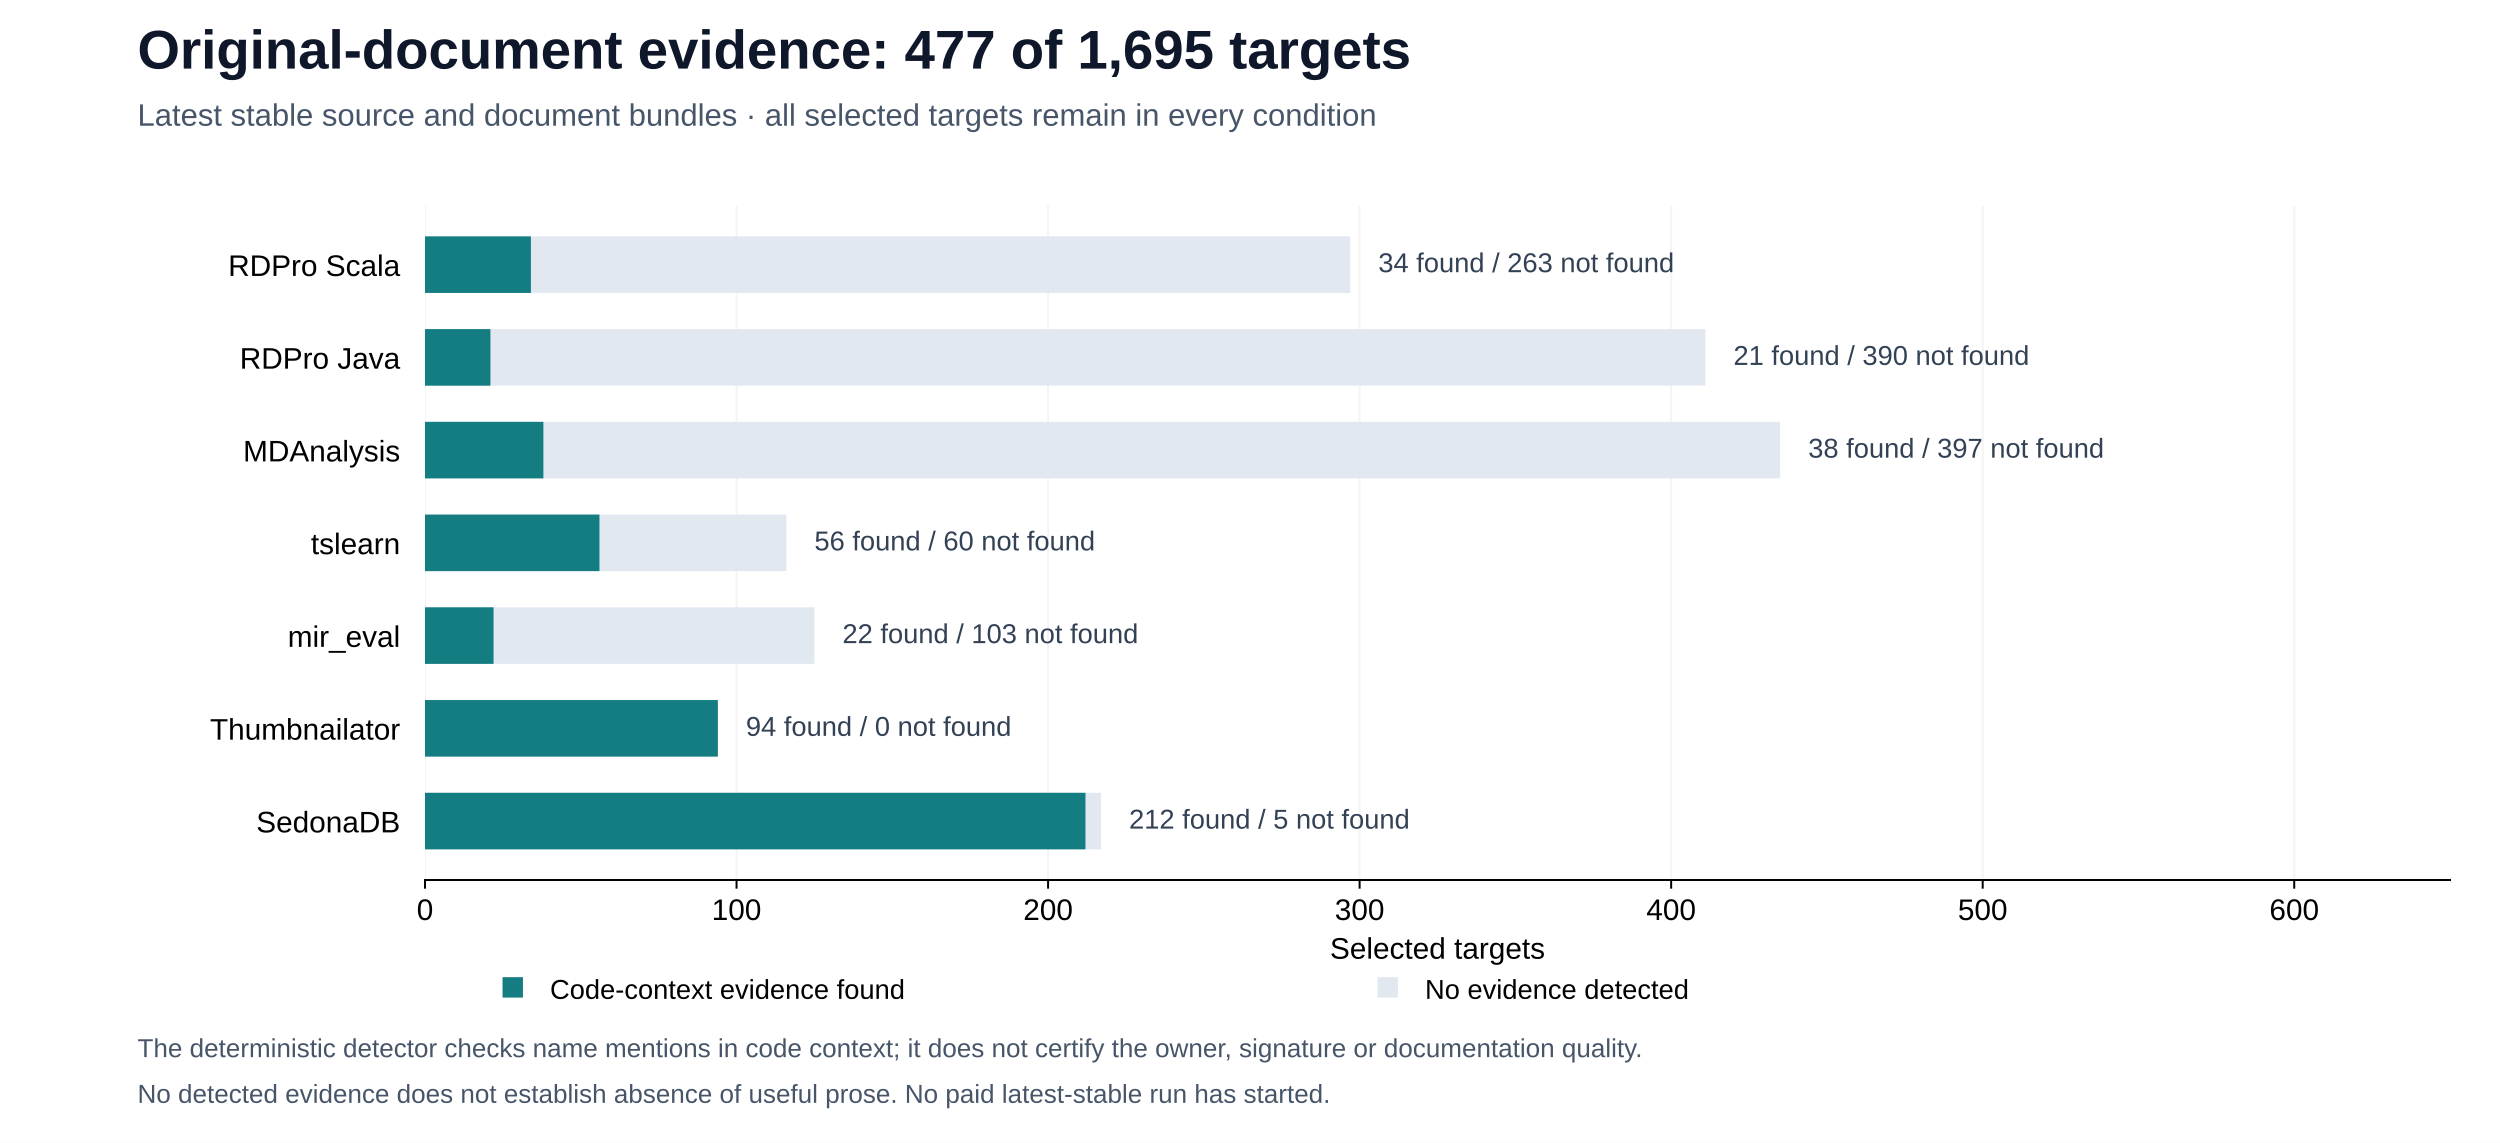
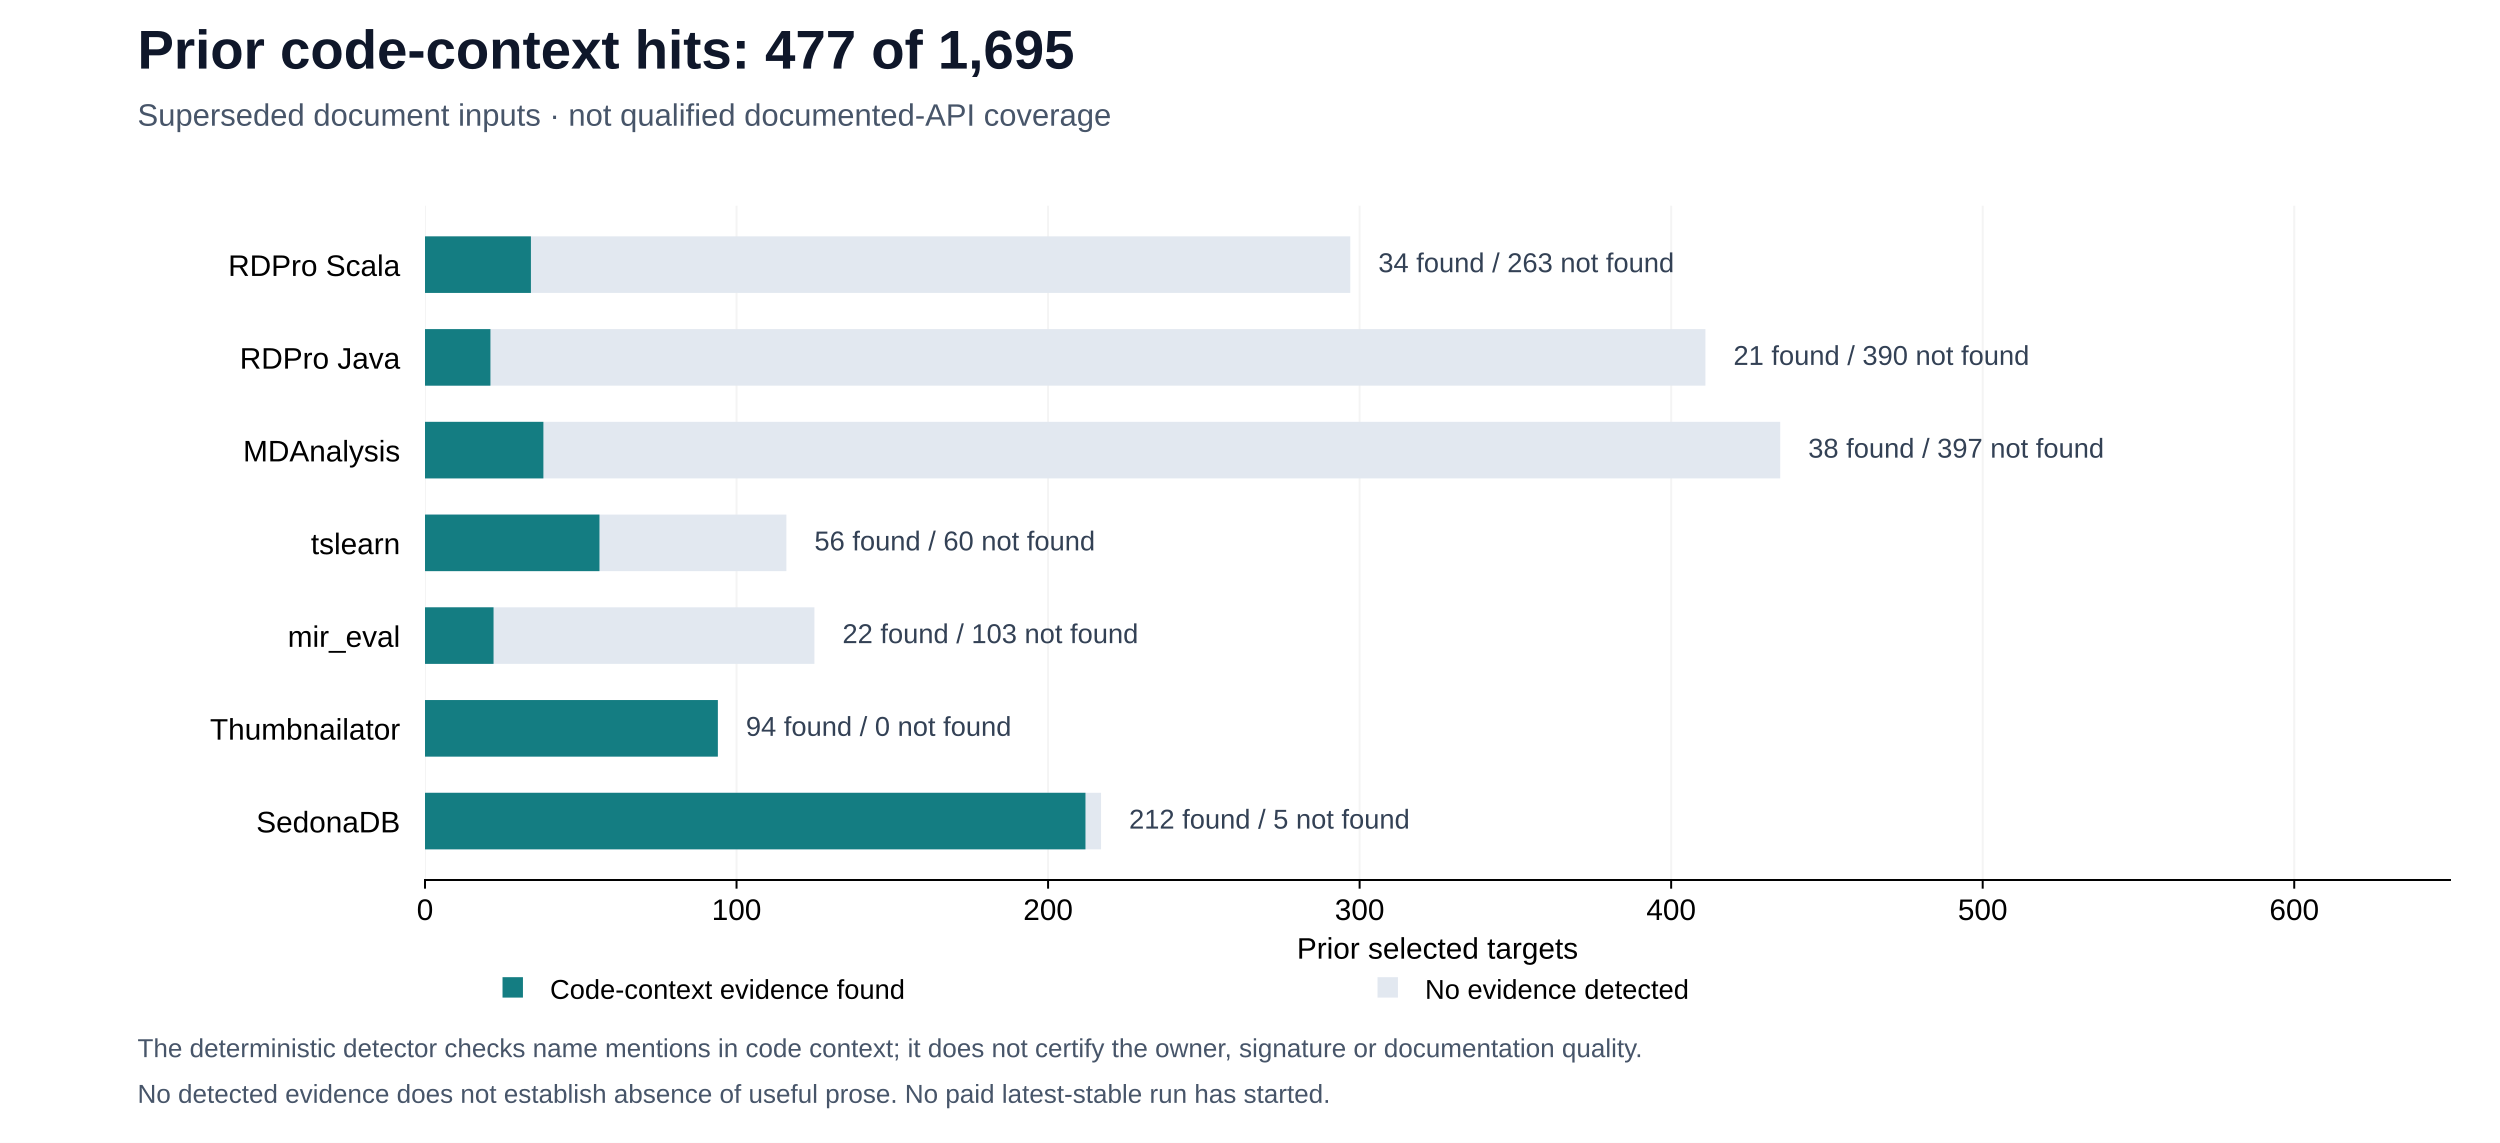
<svg xmlns="http://www.w3.org/2000/svg" xmlns:xlink="http://www.w3.org/1999/xlink" width="1008pt" height="460.8pt" viewBox="0 0 1008 460.8" version="1.1">
  <defs>
    <style type="text/css">*{stroke-linejoin: round; stroke-linecap: butt}</style>
  </defs>
  <g id="figure_1">
    <g id="patch_1">
      <path d="M 0 460.8  L 1008 460.8  L 1008 0  L 0 0  z " style="fill: #ffffff" />
    </g>
    <g id="axes_1">
      <g id="patch_2">
        <path d="M 171.36 354.816  L 987.84 354.816  L 987.84 82.944  L 171.36 82.944  z " style="fill: #ffffff" />
      </g>
      <g id="matplotlib.axis_1">
        <g id="xtick_1">
          <g id="line2d_1">
            <path d="M 171.36 354.816  L 171.36 82.944  " clip-path="url(#p3500f3852c)" style="fill: none; stroke: #b0b0b0; stroke-opacity: 0.14; stroke-width: 0.8; stroke-linecap: square" />
          </g>
          <g id="line2d_2">
            <defs>
              <path id="mf335c038fb" d="M 0 0  L 0 3.5  " style="stroke: #000000; stroke-width: 0.8" />
            </defs>
            <g>
              <use xlink:href="#mf335c038fb" x="171.36" y="354.816" style="stroke: #000000; stroke-width: 0.8" />
            </g>
          </g>
          <g id="text_1">
            <text style="font-size: 12px; font-family: Arial, sans-serif; text-anchor: middle" x="171.36" y="370.934" transform="rotate(-0 171.36 370.9341)">0</text>
          </g>
        </g>
        <g id="xtick_2">
          <g id="line2d_3">
            <path d="M 296.972 354.816  L 296.972 82.944  " clip-path="url(#p3500f3852c)" style="fill: none; stroke: #b0b0b0; stroke-opacity: 0.14; stroke-width: 0.8; stroke-linecap: square" />
          </g>
          <g id="line2d_4">
            <g>
              <use xlink:href="#mf335c038fb" x="296.972" y="354.816" style="stroke: #000000; stroke-width: 0.8" />
            </g>
          </g>
          <g id="text_2">
            <text style="font-size: 12px; font-family: Arial, sans-serif; text-anchor: middle" x="296.972" y="370.934" transform="rotate(-0 296.9723 370.9341)">100</text>
          </g>
        </g>
        <g id="xtick_3">
          <g id="line2d_5">
            <path d="M 422.585 354.816  L 422.585 82.944  " clip-path="url(#p3500f3852c)" style="fill: none; stroke: #b0b0b0; stroke-opacity: 0.14; stroke-width: 0.8; stroke-linecap: square" />
          </g>
          <g id="line2d_6">
            <g>
              <use xlink:href="#mf335c038fb" x="422.585" y="354.816" style="stroke: #000000; stroke-width: 0.8" />
            </g>
          </g>
          <g id="text_3">
            <text style="font-size: 12px; font-family: Arial, sans-serif; text-anchor: middle" x="422.585" y="370.934" transform="rotate(-0 422.5846 370.9341)">200</text>
          </g>
        </g>
        <g id="xtick_4">
          <g id="line2d_7">
            <path d="M 548.197 354.816  L 548.197 82.944  " clip-path="url(#p3500f3852c)" style="fill: none; stroke: #b0b0b0; stroke-opacity: 0.14; stroke-width: 0.8; stroke-linecap: square" />
          </g>
          <g id="line2d_8">
            <g>
              <use xlink:href="#mf335c038fb" x="548.197" y="354.816" style="stroke: #000000; stroke-width: 0.8" />
            </g>
          </g>
          <g id="text_4">
            <text style="font-size: 12px; font-family: Arial, sans-serif; text-anchor: middle" x="548.197" y="370.934" transform="rotate(-0 548.1969 370.9341)">300</text>
          </g>
        </g>
        <g id="xtick_5">
          <g id="line2d_9">
            <path d="M 673.809 354.816  L 673.809 82.944  " clip-path="url(#p3500f3852c)" style="fill: none; stroke: #b0b0b0; stroke-opacity: 0.14; stroke-width: 0.8; stroke-linecap: square" />
          </g>
          <g id="line2d_10">
            <g>
              <use xlink:href="#mf335c038fb" x="673.809" y="354.816" style="stroke: #000000; stroke-width: 0.8" />
            </g>
          </g>
          <g id="text_5">
            <text style="font-size: 12px; font-family: Arial, sans-serif; text-anchor: middle" x="673.809" y="370.934" transform="rotate(-0 673.8092 370.9341)">400</text>
          </g>
        </g>
        <g id="xtick_6">
          <g id="line2d_11">
            <path d="M 799.422 354.816  L 799.422 82.944  " clip-path="url(#p3500f3852c)" style="fill: none; stroke: #b0b0b0; stroke-opacity: 0.14; stroke-width: 0.8; stroke-linecap: square" />
          </g>
          <g id="line2d_12">
            <g>
              <use xlink:href="#mf335c038fb" x="799.422" y="354.816" style="stroke: #000000; stroke-width: 0.8" />
            </g>
          </g>
          <g id="text_6">
            <text style="font-size: 12px; font-family: Arial, sans-serif; text-anchor: middle" x="799.422" y="370.934" transform="rotate(-0 799.4215 370.9341)">500</text>
          </g>
        </g>
        <g id="xtick_7">
          <g id="line2d_13">
            <path d="M 925.034 354.816  L 925.034 82.944  " clip-path="url(#p3500f3852c)" style="fill: none; stroke: #b0b0b0; stroke-opacity: 0.14; stroke-width: 0.8; stroke-linecap: square" />
          </g>
          <g id="line2d_14">
            <g>
              <use xlink:href="#mf335c038fb" x="925.034" y="354.816" style="stroke: #000000; stroke-width: 0.8" />
            </g>
          </g>
          <g id="text_7">
            <text style="font-size: 12px; font-family: Arial, sans-serif; text-anchor: middle" x="925.034" y="370.934" transform="rotate(-0 925.0338 370.9341)">600</text>
          </g>
        </g>
        <g id="text_8">
-           <text style="font-size: 12px; font-family: Arial, sans-serif; text-anchor: middle" x="579.6" y="386.548" transform="rotate(-0 579.6 386.5479)">Selected targets</text>
+           <text style="font-size: 12px; font-family: Arial, sans-serif; text-anchor: middle" x="579.6" y="386.548" transform="rotate(-0 579.6 386.5479)">Prior selected targets</text>
        </g>
      </g>
      <g id="matplotlib.axis_2">
        <g id="ytick_1">
          <g id="line2d_15" />
          <g id="text_9">
            <text style="font-size: 12px; font-family: Arial, sans-serif; text-anchor: end" x="161.36" y="111.265" transform="rotate(-0 161.36 111.2652)">RDPro Scala</text>
          </g>
        </g>
        <g id="ytick_2">
          <g id="line2d_16" />
          <g id="text_10">
            <text style="font-size: 12px; font-family: Arial, sans-serif; text-anchor: end" x="161.36" y="148.657" transform="rotate(-0 161.36 148.6565)">RDPro Java</text>
          </g>
        </g>
        <g id="ytick_3">
          <g id="line2d_17" />
          <g id="text_11">
            <text style="font-size: 12px; font-family: Arial, sans-serif; text-anchor: end" x="161.36" y="186.048" transform="rotate(-0 161.36 186.0478)">MDAnalysis</text>
          </g>
        </g>
        <g id="ytick_4">
          <g id="line2d_18" />
          <g id="text_12">
            <text style="font-size: 12px; font-family: Arial, sans-serif; text-anchor: end" x="161.36" y="223.439" transform="rotate(-0 161.36 223.4391)">tslearn</text>
          </g>
        </g>
        <g id="ytick_5">
          <g id="line2d_19" />
          <g id="text_13">
            <text style="font-size: 12px; font-family: Arial, sans-serif; text-anchor: end" x="161.36" y="260.83" transform="rotate(-0 161.36 260.8303)">mir_eval</text>
          </g>
        </g>
        <g id="ytick_6">
          <g id="line2d_20" />
          <g id="text_14">
            <text style="font-size: 12px; font-family: Arial, sans-serif; text-anchor: end" x="161.36" y="298.222" transform="rotate(-0 161.36 298.2216)">Thumbnailator</text>
          </g>
        </g>
        <g id="ytick_7">
          <g id="line2d_21" />
          <g id="text_15">
            <text style="font-size: 12px; font-family: Arial, sans-serif; text-anchor: end" x="161.36" y="335.613" transform="rotate(-0 161.36 335.6129)">SedonaDB</text>
          </g>
        </g>
      </g>
      <g id="patch_3">
        <path d="M 171.36 95.302  L 544.429 95.302  L 544.429 118.11  L 171.36 118.11  z " clip-path="url(#p3500f3852c)" style="fill: #e2e8f0" />
      </g>
      <g id="patch_4">
        <path d="M 171.36 95.302  L 214.068 95.302  L 214.068 118.11  L 171.36 118.11  z " clip-path="url(#p3500f3852c)" style="fill: #147d82" />
      </g>
      <g id="patch_5">
        <path d="M 171.36 132.693  L 687.627 132.693  L 687.627 155.502  L 171.36 155.502  z " clip-path="url(#p3500f3852c)" style="fill: #e2e8f0" />
      </g>
      <g id="patch_6">
        <path d="M 171.36 132.693  L 197.739 132.693  L 197.739 155.502  L 171.36 155.502  z " clip-path="url(#p3500f3852c)" style="fill: #147d82" />
      </g>
      <g id="patch_7">
        <path d="M 171.36 170.084  L 717.774 170.084  L 717.774 192.893  L 171.36 192.893  z " clip-path="url(#p3500f3852c)" style="fill: #e2e8f0" />
      </g>
      <g id="patch_8">
        <path d="M 171.36 170.084  L 219.093 170.084  L 219.093 192.893  L 171.36 192.893  z " clip-path="url(#p3500f3852c)" style="fill: #147d82" />
      </g>
      <g id="patch_9">
        <path d="M 171.36 207.476  L 317.07 207.476  L 317.07 230.284  L 171.36 230.284  z " clip-path="url(#p3500f3852c)" style="fill: #e2e8f0" />
      </g>
      <g id="patch_10">
        <path d="M 171.36 207.476  L 241.703 207.476  L 241.703 230.284  L 171.36 230.284  z " clip-path="url(#p3500f3852c)" style="fill: #147d82" />
      </g>
      <g id="patch_11">
        <path d="M 171.36 244.867  L 328.375 244.867  L 328.375 267.676  L 171.36 267.676  z " clip-path="url(#p3500f3852c)" style="fill: #e2e8f0" />
      </g>
      <g id="patch_12">
        <path d="M 171.36 244.867  L 198.995 244.867  L 198.995 267.676  L 171.36 267.676  z " clip-path="url(#p3500f3852c)" style="fill: #147d82" />
      </g>
      <g id="patch_13">
        <path d="M 171.36 282.258  L 289.436 282.258  L 289.436 305.067  L 171.36 305.067  z " clip-path="url(#p3500f3852c)" style="fill: #e2e8f0" />
      </g>
      <g id="patch_14">
        <path d="M 171.36 282.258  L 289.436 282.258  L 289.436 305.067  L 171.36 305.067  z " clip-path="url(#p3500f3852c)" style="fill: #147d82" />
      </g>
      <g id="patch_15">
        <path d="M 171.36 319.65  L 443.939 319.65  L 443.939 342.458  L 171.36 342.458  z " clip-path="url(#p3500f3852c)" style="fill: #e2e8f0" />
      </g>
      <g id="patch_16">
        <path d="M 171.36 319.65  L 437.658 319.65  L 437.658 342.458  L 171.36 342.458  z " clip-path="url(#p3500f3852c)" style="fill: #147d82" />
      </g>
      <g id="patch_17">
        <path d="M 171.36 354.816  L 987.84 354.816  " style="fill: none; stroke: #000000; stroke-width: 0.8; stroke-linejoin: miter; stroke-linecap: square" />
      </g>
      <g id="text_16">
        <text style="font-size: 11px; font-family: Arial, sans-serif; text-anchor: start; fill: #334155" x="555.734" y="109.741" transform="rotate(-0 555.7337 109.7415)">34 found / 263 not found</text>
      </g>
      <g id="text_17">
        <text style="font-size: 11px; font-family: Arial, sans-serif; text-anchor: start; fill: #334155" x="698.932" y="147.133" transform="rotate(-0 698.9317 147.1328)">21 found / 390 not found</text>
      </g>
      <g id="text_18">
        <text style="font-size: 11px; font-family: Arial, sans-serif; text-anchor: start; fill: #334155" x="729.079" y="184.524" transform="rotate(-0 729.0786 184.524)">38 found / 397 not found</text>
      </g>
      <g id="text_19">
        <text style="font-size: 11px; font-family: Arial, sans-serif; text-anchor: start; fill: #334155" x="328.375" y="221.915" transform="rotate(-0 328.3754 221.9153)">56 found / 60 not found</text>
      </g>
      <g id="text_20">
        <text style="font-size: 11px; font-family: Arial, sans-serif; text-anchor: start; fill: #334155" x="339.68" y="259.307" transform="rotate(-0 339.6805 259.3066)">22 found / 103 not found</text>
      </g>
      <g id="text_21">
        <text style="font-size: 11px; font-family: Arial, sans-serif; text-anchor: start; fill: #334155" x="300.741" y="296.698" transform="rotate(-0 300.7407 296.6979)">94 found / 0 not found</text>
      </g>
      <g id="text_22">
        <text style="font-size: 11px; font-family: Arial, sans-serif; text-anchor: start; fill: #334155" x="455.244" y="334.089" transform="rotate(-0 455.2438 334.0892)">212 found / 5 not found</text>
      </g>
    </g>
    <g id="text_23">
-       <text style="font-weight: 700; font-size: 22px; font-family: Arial, sans-serif; text-anchor: start; fill: #0f172a" x="55.44" y="27.648" transform="rotate(-0 55.44 27.648)">Original-document evidence: 477 of 1,695 targets</text>
+       <text style="font-weight: 700; font-size: 22px; font-family: Arial, sans-serif; text-anchor: start; fill: #0f172a" x="55.44" y="27.648" transform="rotate(-0 55.44 27.648)">Prior code-context hits: 477 of 1,695</text>
    </g>
    <g id="text_24">
-       <text style="font-size: 12.5px; font-family: Arial, sans-serif; text-anchor: start; fill: #475569" x="55.44" y="50.688" transform="rotate(-0 55.44 50.688)">Latest stable source and document bundles · all selected targets remain in every condition</text>
+       <text style="font-size: 12.5px; font-family: Arial, sans-serif; text-anchor: start; fill: #475569" x="55.44" y="50.688" transform="rotate(-0 55.44 50.688)">Superseded document inputs · not qualified documented-API coverage</text>
    </g>
    <g id="text_25">
      <text style="font-size: 17px; font-family: Arial, sans-serif; text-anchor: start; fill: #147d82" x="201.6" y="403.2" transform="rotate(-0 201.6 403.2)">■</text>
    </g>
    <g id="text_26">
      <text style="font-size: 11px; font-family: Arial, sans-serif; text-anchor: start" x="221.76" y="402.739" transform="rotate(-0 221.76 402.7392)">Code-context evidence found</text>
    </g>
    <g id="text_27">
      <text style="font-size: 17px; font-family: Arial, sans-serif; text-anchor: start; fill: #e2e8f0" x="554.4" y="403.2" transform="rotate(-0 554.4 403.2)">■</text>
    </g>
    <g id="text_28">
      <text style="font-size: 11px; font-family: Arial, sans-serif; text-anchor: start" x="574.56" y="402.739" transform="rotate(-0 574.56 402.7392)">No evidence detected</text>
    </g>
    <g id="text_29">
      <text style="font-size: 10.5px; font-family: Arial, sans-serif; text-anchor: start; fill: #475569" x="55.44" y="426.24" transform="rotate(-0 55.44 426.24)">The deterministic detector checks name mentions in code context; it does not certify the owner, signature or documentation quality.</text>
    </g>
    <g id="text_30">
      <text style="font-size: 10.5px; font-family: Arial, sans-serif; text-anchor: start; fill: #475569" x="55.44" y="444.672" transform="rotate(-0 55.44 444.672)">No detected evidence does not establish absence of useful prose. No paid latest-stable run has started.</text>
    </g>
  </g>
  <defs>
    <clipPath id="p3500f3852c">
      <rect x="171.36" y="82.944" width="816.48" height="271.872" />
    </clipPath>
  </defs>
</svg>
